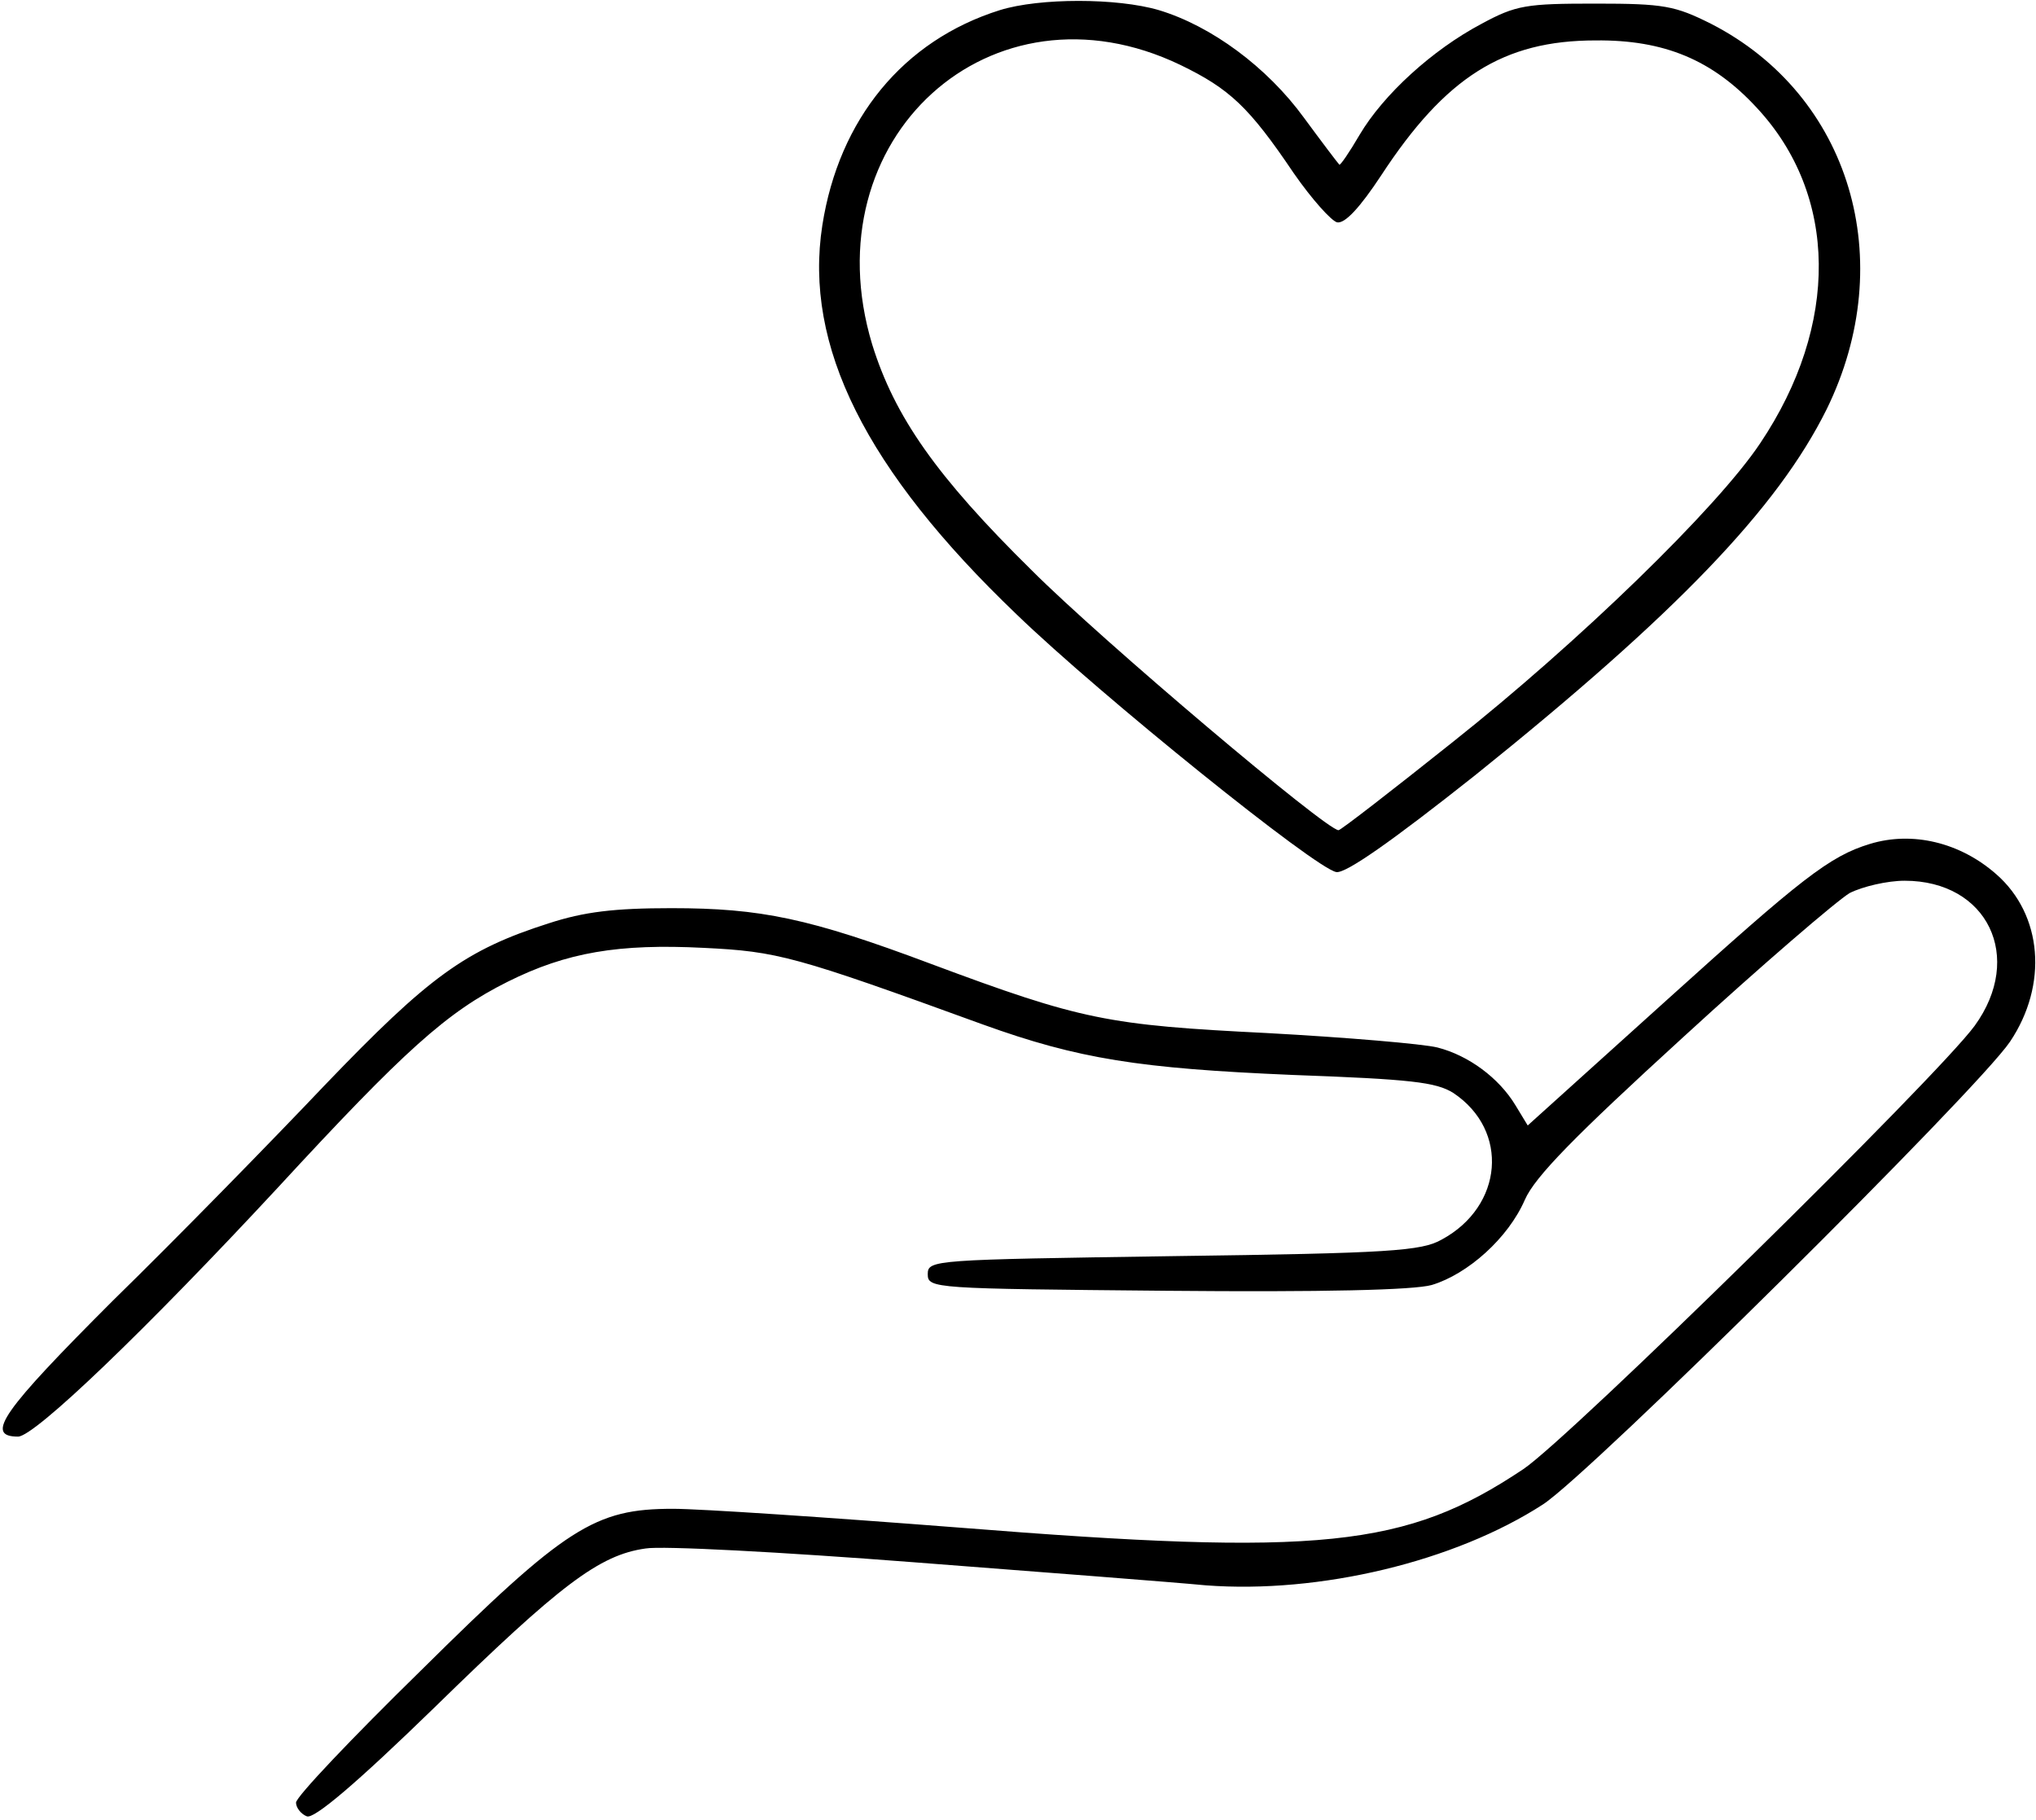
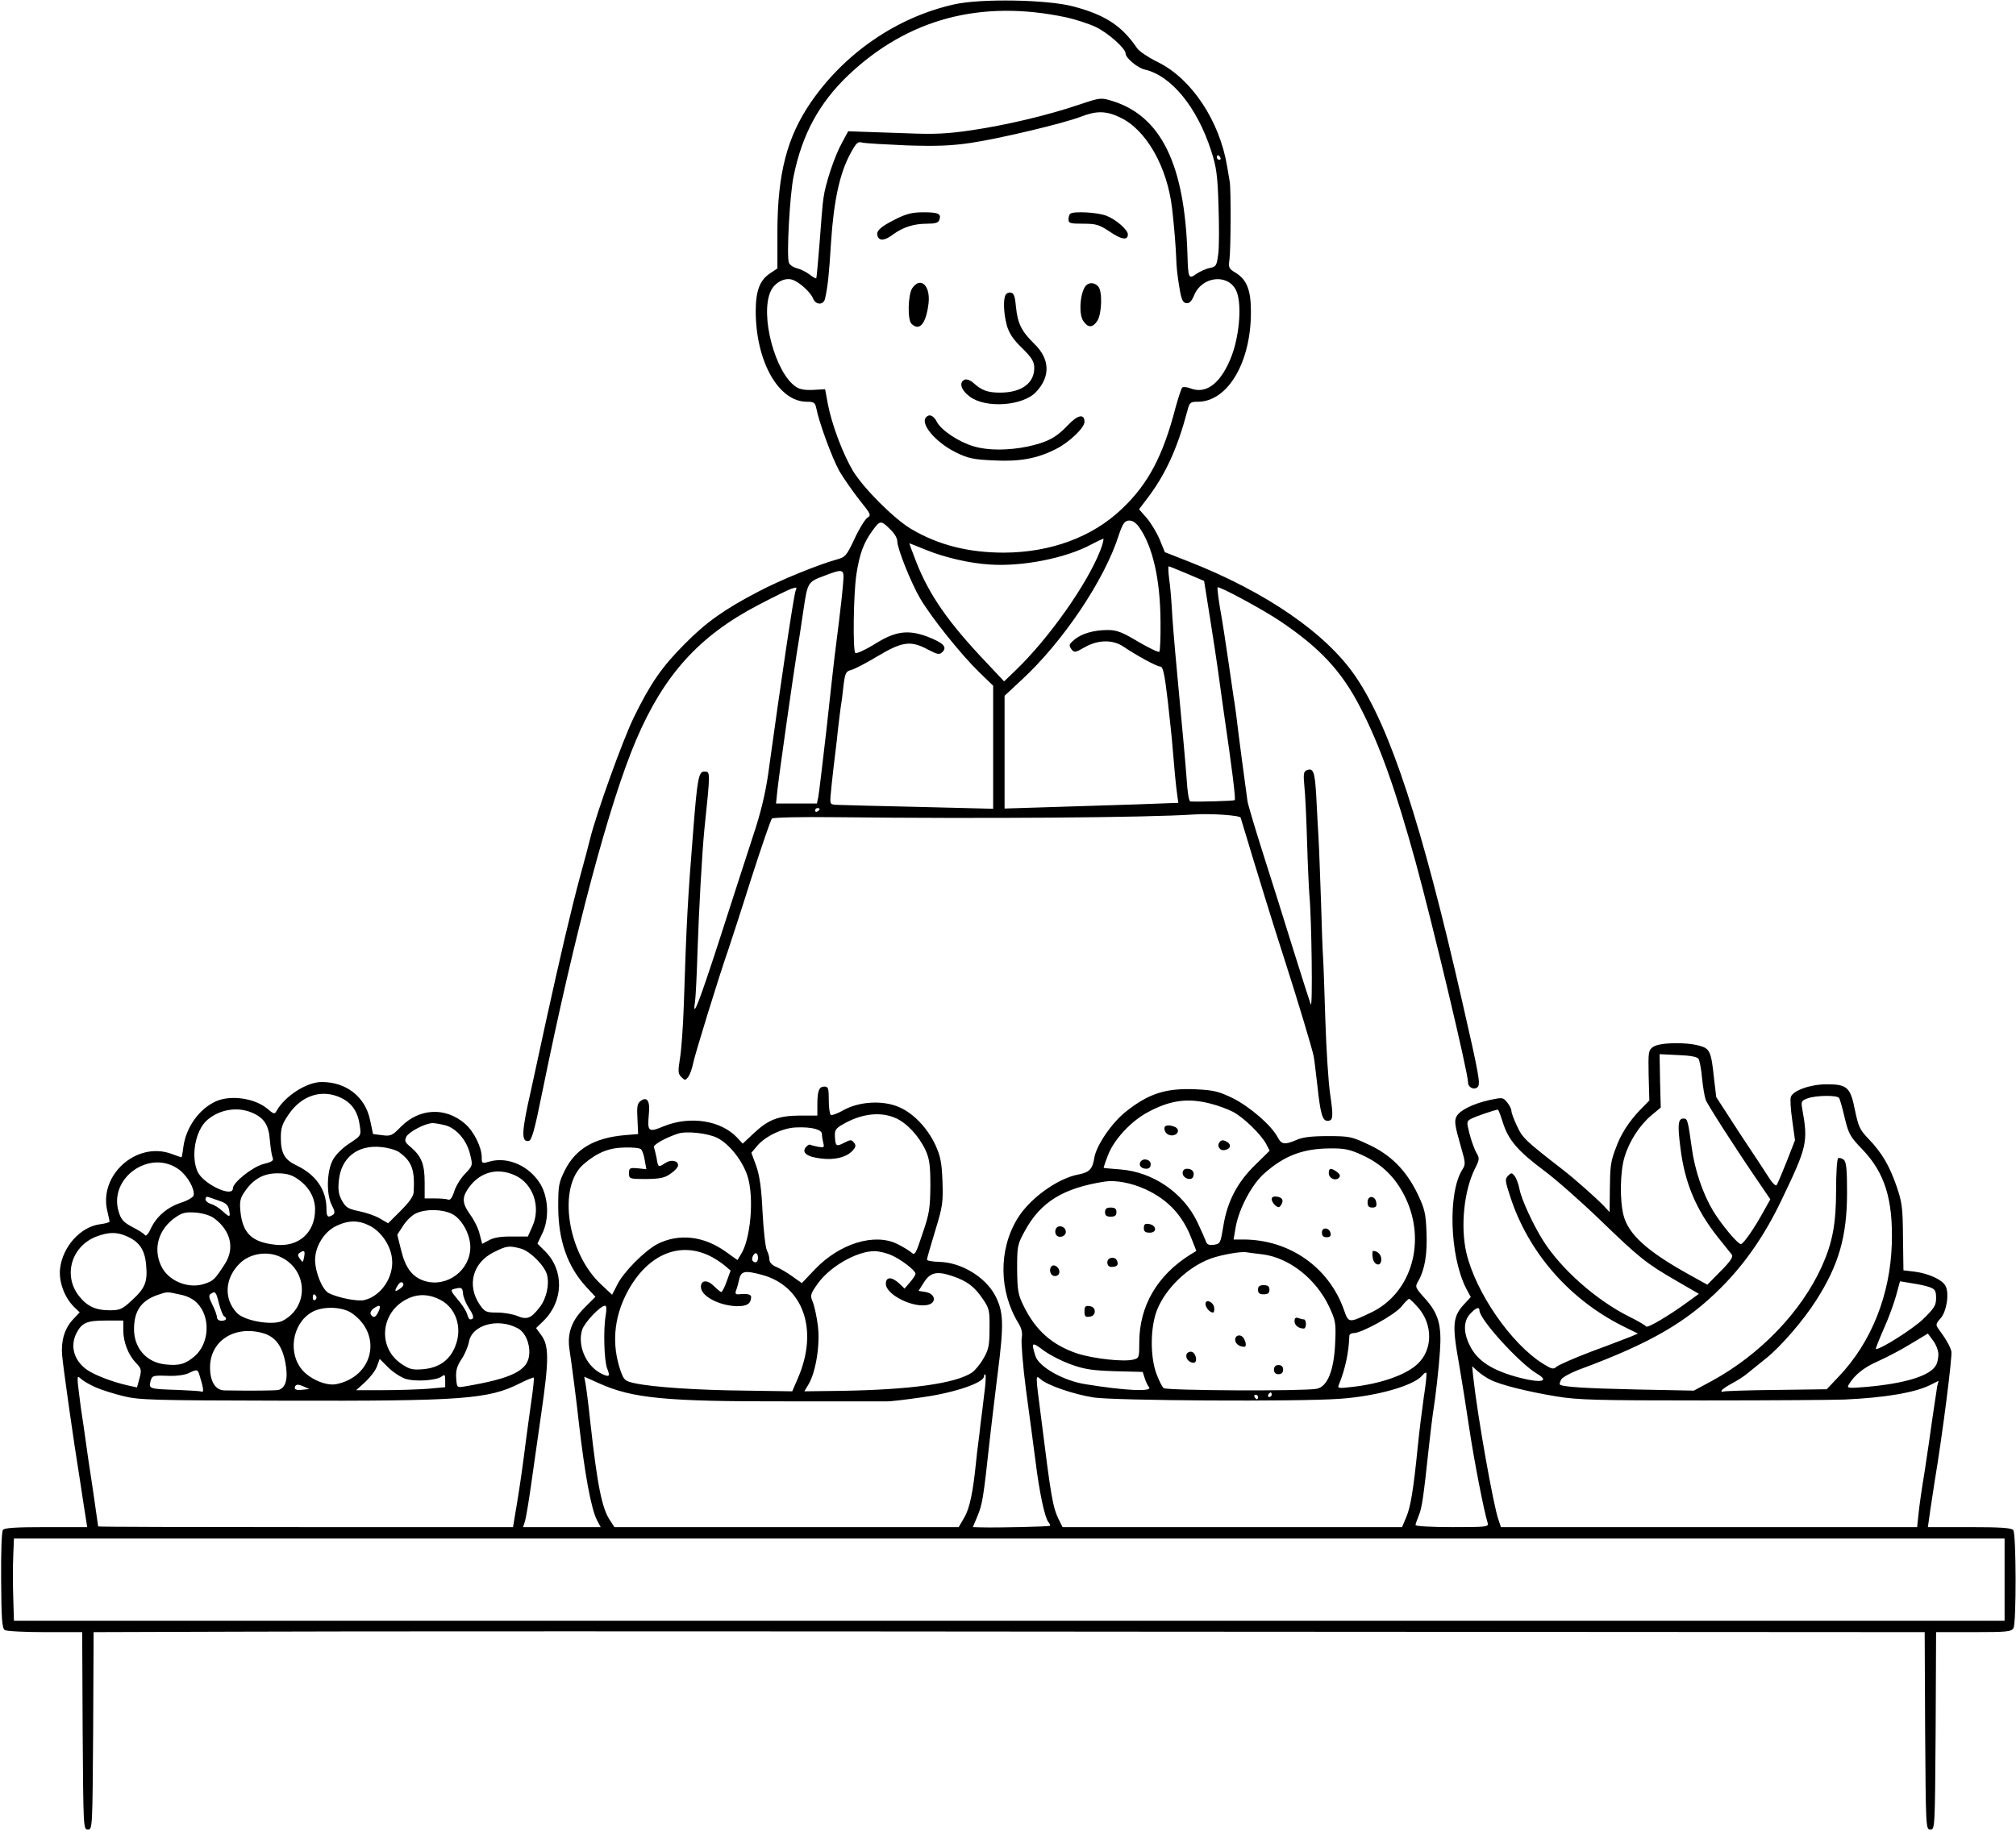
- <svg xmlns="http://www.w3.org/2000/svg" version="1.0" width="282pt" height="252pt" viewBox="0 0 282 252" preserveAspectRatio="xMidYMid meet">
-   <g transform="translate(0,252) scale(0.1,-0.1)" fill="#000000" stroke="none">
-     <path d="M1385 2506 c-134 -42 -223 -151 -246 -298 -26 -167 60 -339 269 -539 116 -112 415 -353 443 -357 13 -2 76 42 192 134 279 224 419 370 487 507 101 206 33 435 -160 534 -50 25 -65 28 -160 28 -96 0 -110 -2 -158 -28 -68 -36 -136 -98 -169 -154 -14 -24 -27 -43 -28 -41 -2 2 -24 31 -49 65 -51 70 -128 127 -201 149 -58 17 -165 17 -220 0z m250 -76 c68 -33 95 -58 157 -150 25 -36 52 -66 60 -68 11 -2 32 21 61 65 89 136 169 187 297 187 95 1 162 -27 223 -93 113 -121 115 -301 5 -465 -60 -90 -252 -276 -426 -414 -84 -67 -155 -122 -158 -122 -17 0 -327 262 -425 360 -132 130 -190 213 -221 313 -86 285 165 513 427 387z" />
-     <path d="M2590 1351 c-56 -17 -95 -48 -280 -215 l-194 -175 -17 28 c-23 38 -65 69 -108 80 -20 5 -126 14 -236 20 -221 11 -257 18 -466 96 -168 63 -235 77 -359 77 -79 0 -121 -5 -170 -21 -116 -37 -166 -74 -310 -224 -74 -78 -206 -213 -294 -299 -152 -152 -178 -188 -131 -188 23 0 178 149 359 344 177 192 235 244 319 286 82 41 154 53 272 47 102 -5 125 -11 386 -106 133 -48 217 -61 429 -70 165 -6 199 -10 223 -25 78 -52 69 -157 -16 -203 -28 -16 -72 -19 -372 -23 -332 -5 -340 -5 -340 -25 0 -20 8 -20 330 -23 218 -2 343 1 368 8 50 15 106 65 129 118 14 32 69 88 219 225 109 100 214 190 231 200 18 9 52 17 76 17 115 0 166 -106 97 -201 -52 -71 -561 -571 -625 -614 -163 -109 -281 -121 -782 -81 -180 14 -358 26 -396 26 -108 0 -148 -25 -349 -224 -95 -93 -173 -175 -173 -183 0 -7 7 -16 15 -19 10 -4 68 45 177 151 174 170 228 211 292 220 22 4 190 -5 371 -19 182 -14 364 -28 405 -32 158 -12 345 33 467 112 65 42 601 573 647 641 53 79 45 176 -19 232 -50 44 -116 60 -175 42z" />
+ <svg xmlns="http://www.w3.org/2000/svg" version="1.0" width="883pt" height="802pt" viewBox="0 0 883 802" preserveAspectRatio="xMidYMid meet">
+   <g transform="translate(0,802) scale(0.1,-0.1)" fill="#000000" stroke="none">
+     <path d="M4180 8001 c-251 -56 -480 -213 -629 -430 -104 -152 -145 -311 -146 -562 l0 -165 -30 -20 c-47 -30 -65 -77 -65 -169 1 -219 100 -395 224 -395 31 0 36 -4 41 -27 12 -63 69 -218 101 -276 20 -34 60 -91 89 -128 49 -61 52 -66 34 -77 -10 -7 -36 -48 -56 -92 -35 -75 -41 -81 -78 -91 -80 -22 -250 -91 -344 -141 -148 -77 -228 -134 -321 -228 -101 -101 -152 -175 -225 -325 -50 -104 -162 -416 -190 -528 -7 -29 -26 -101 -43 -162 -40 -148 -90 -362 -152 -645 -28 -129 -57 -262 -64 -295 -42 -183 -44 -230 -10 -223 13 2 26 49 59 213 143 703 294 1268 411 1543 122 286 276 456 534 591 63 33 128 65 144 71 25 9 28 8 21 -7 -9 -24 -63 -388 -121 -808 -12 -81 -32 -167 -65 -265 -26 -80 -91 -280 -144 -445 -92 -284 -124 -367 -111 -285 3 19 8 118 11 220 6 181 20 435 30 535 27 260 27 255 -1 255 -24 0 -30 -35 -47 -250 -25 -314 -30 -401 -42 -775 -3 -93 -11 -199 -17 -233 -9 -56 -8 -66 6 -80 16 -16 18 -16 31 1 7 10 16 35 20 55 6 35 115 388 155 502 10 30 56 170 100 310 45 140 86 259 91 264 4 5 127 8 286 6 629 -7 1358 -2 1563 12 75 5 201 -4 204 -14 73 -243 149 -489 191 -618 57 -177 124 -399 129 -428 2 -9 9 -66 16 -127 13 -122 22 -155 44 -155 25 0 27 15 12 117 -8 54 -17 199 -21 323 -4 124 -8 248 -10 275 -2 28 -6 138 -9 245 -4 107 -8 233 -11 280 -3 47 -7 130 -10 185 -6 105 -13 122 -41 111 -14 -5 -16 -16 -11 -69 4 -34 9 -145 12 -247 3 -102 8 -205 10 -230 10 -103 15 -504 6 -480 -5 14 -39 120 -75 235 -36 116 -95 305 -132 420 -37 116 -68 221 -70 235 -5 33 -42 311 -49 375 -4 28 -8 61 -11 75 -2 14 -13 89 -24 165 -11 77 -27 180 -36 229 -8 48 -13 90 -11 93 7 6 195 -95 274 -148 174 -117 269 -219 350 -376 85 -163 156 -362 243 -678 76 -278 230 -924 230 -967 0 -22 27 -35 42 -20 13 13 7 49 -67 372 -178 782 -316 1202 -466 1424 -128 190 -393 373 -735 507 l-102 40 -22 54 c-12 29 -37 71 -56 94 l-35 40 34 45 c81 105 134 222 177 384 10 39 13 42 46 42 132 0 234 174 233 395 0 94 -18 140 -67 170 -30 18 -32 23 -27 58 6 44 7 312 1 342 -2 11 -7 40 -11 65 -33 200 -155 384 -302 457 -41 20 -83 48 -92 61 -67 99 -140 147 -281 184 -113 30 -404 35 -520 9z m490 -57 c41 -9 99 -28 129 -42 53 -25 131 -94 131 -116 0 -20 53 -64 85 -71 116 -27 229 -166 290 -356 23 -71 28 -107 32 -240 3 -86 3 -181 -1 -211 -7 -52 -9 -56 -37 -62 -17 -3 -43 -15 -59 -26 -34 -24 -36 -20 -39 85 -12 394 -115 605 -327 672 -53 16 -53 16 -146 -15 -142 -48 -321 -90 -469 -112 -107 -16 -164 -19 -284 -14 -82 3 -175 6 -205 7 l-55 2 -27 -50 c-32 -57 -73 -180 -81 -241 -4 -23 -11 -111 -17 -195 -7 -85 -13 -156 -15 -158 -2 -2 -16 6 -30 17 -14 11 -39 23 -55 27 -16 4 -32 15 -35 25 -10 33 4 297 21 378 37 183 112 321 240 443 262 248 582 332 954 253z m235 -438 c115 -53 208 -217 229 -401 9 -80 16 -166 18 -220 0 -27 6 -81 13 -120 9 -57 15 -71 31 -73 14 -2 23 8 35 36 34 81 145 94 182 22 27 -52 18 -191 -18 -288 -45 -118 -109 -170 -179 -144 -17 7 -34 8 -38 4 -4 -4 -17 -44 -29 -87 -55 -212 -120 -336 -236 -445 -129 -123 -311 -190 -515 -191 -156 0 -287 33 -406 103 -75 44 -209 178 -256 255 -45 76 -93 204 -110 293 l-12 65 -51 -3 c-35 -2 -60 2 -76 13 -92 60 -160 317 -111 420 17 37 61 60 93 50 31 -9 81 -55 92 -82 11 -30 47 -31 53 0 12 55 17 102 26 247 12 181 38 299 82 382 29 54 34 59 57 53 14 -3 101 -8 193 -12 129 -4 192 -2 280 11 128 19 408 86 483 115 66 26 110 26 170 -3z m440 -176 c3 -5 1 -10 -4 -10 -6 0 -11 5 -11 10 0 6 2 10 4 10 3 0 8 -4 11 -10z m-1437 -1638 c12 -13 22 -31 22 -42 0 -33 60 -183 101 -253 50 -84 177 -243 258 -322 l61 -59 0 -270 0 -269 -322 8 c-178 4 -339 8 -358 9 -34 1 -35 2 -32 41 2 22 7 74 12 115 5 41 12 98 15 125 5 53 18 156 20 165 1 3 5 35 9 72 7 60 11 67 34 73 14 3 67 31 117 61 107 64 145 69 220 28 43 -22 50 -23 63 -10 22 22 3 40 -66 67 -86 32 -142 24 -233 -34 -41 -25 -78 -42 -83 -37 -11 11 -8 259 5 344 14 90 31 137 70 191 35 48 37 48 87 -3z m1081 19 c60 -84 93 -230 94 -413 1 -70 -2 -130 -5 -133 -4 -4 -45 16 -93 44 -70 42 -94 51 -133 51 -62 0 -116 -16 -147 -43 -23 -19 -24 -24 -13 -40 13 -17 16 -17 58 7 59 34 124 35 171 3 61 -41 146 -87 161 -87 12 0 19 -33 33 -152 9 -84 19 -171 20 -193 8 -99 16 -183 21 -216 l5 -36 -188 -7 c-103 -3 -275 -9 -380 -12 l-193 -6 0 247 0 247 72 67 c184 169 366 441 428 636 7 22 17 46 23 53 16 20 45 14 66 -17z m-170 -103 c-58 -148 -224 -383 -369 -523 l-52 -50 -80 85 c-164 173 -247 292 -304 436 -18 46 -32 84 -31 84 1 0 34 -13 73 -29 81 -33 192 -59 279 -64 143 -10 334 28 445 88 25 13 48 24 52 25 4 0 -2 -24 -13 -52z m380 -101 l75 -32 27 -170 c15 -94 29 -188 32 -210 3 -22 14 -103 25 -180 39 -266 55 -396 50 -400 -4 -4 -157 -8 -194 -6 -7 1 -13 40 -17 104 -4 56 -18 212 -31 347 -13 135 -27 295 -31 355 -3 61 -9 136 -14 168 -4 31 -5 57 -2 56 3 0 39 -15 80 -32z m-1506 -39 c-2 -29 -10 -105 -18 -168 -8 -63 -17 -135 -20 -160 -3 -25 -19 -166 -35 -315 -17 -148 -33 -282 -36 -297 l-6 -28 -90 0 -89 0 6 58 c7 67 72 522 85 602 11 66 15 91 30 194 17 113 19 117 86 142 89 34 92 33 87 -28z m-103 -992 c0 -3 -4 -8 -10 -11 -5 -3 -10 -1 -10 4 0 6 5 11 10 11 6 0 10 -2 10 -4z" />
+     <path d="M3923 7060 c-68 -34 -88 -53 -79 -75 8 -22 33 -19 69 9 43 31 90 46 147 46 35 0 50 4 54 16 10 27 -3 34 -68 34 -50 0 -75 -6 -123 -30z" />
+     <path d="M4687 7083 c-4 -3 -7 -15 -7 -25 0 -16 9 -18 64 -18 57 0 70 -4 117 -35 51 -35 79 -39 79 -12 0 20 -50 64 -92 81 -37 16 -149 22 -161 9z" />
+     <path d="M3996 6758 c-19 -27 -22 -138 -4 -156 35 -35 64 -1 75 89 9 78 -35 119 -71 67z" />
+     <path d="M4750 6760 c-21 -39 -24 -117 -6 -145 21 -32 41 -32 62 -1 20 31 23 128 5 150 -19 22 -48 20 -61 -4z" />
+     <path d="M4405 6729 c-12 -18 -9 -84 5 -135 10 -34 28 -62 67 -99 43 -43 53 -59 53 -87 0 -67 -56 -108 -150 -108 -54 0 -81 10 -117 43 -12 11 -29 17 -37 14 -27 -11 -18 -45 21 -74 69 -53 233 -42 291 20 64 68 61 145 -9 212 -55 54 -72 89 -79 160 -4 45 -9 61 -22 63 -9 2 -19 -2 -23 -9z" />
+     <path d="M4057 6193 c-29 -28 40 -110 128 -154 55 -27 77 -32 167 -36 114 -6 192 8 275 51 57 29 123 92 123 118 0 37 -30 31 -73 -15 -51 -54 -89 -74 -175 -93 -87 -18 -176 -18 -238 1 -65 19 -141 70 -160 106 -14 28 -33 37 -47 22z" />
+     <path d="M7241 3434 c-21 -15 -22 -21 -20 -125 l3 -110 -41 -42 c-48 -50 -84 -105 -106 -167 -23 -60 -25 -80 -26 -188 l-1 -92 -27 29 c-32 33 -122 113 -173 153 -169 131 -181 142 -205 194 -14 29 -25 59 -25 67 0 8 -8 25 -19 38 -18 22 -20 22 -77 10 -72 -16 -130 -45 -144 -71 -11 -21 -9 -37 21 -142 18 -61 18 -70 5 -90 -65 -100 -57 -378 15 -521 l21 -39 -25 -27 c-55 -58 -58 -91 -26 -269 11 -64 31 -189 44 -277 21 -141 65 -367 81 -417 5 -17 -6 -18 -155 -18 -89 0 -161 4 -161 9 0 5 7 24 15 44 13 33 19 70 45 312 6 55 13 111 15 125 13 80 27 206 32 282 8 114 -7 164 -65 229 -44 49 -45 51 -30 77 29 51 40 119 36 214 -3 82 -8 103 -39 168 -50 103 -118 172 -217 217 -72 34 -83 36 -177 36 -71 0 -111 -5 -137 -17 -51 -22 -65 -20 -82 12 -27 52 -120 132 -194 170 -64 31 -85 36 -163 40 -131 6 -206 -17 -308 -98 -62 -49 -129 -148 -138 -202 -7 -49 -22 -64 -69 -73 -92 -17 -215 -106 -268 -194 -83 -136 -81 -318 5 -458 14 -23 18 -42 14 -65 -3 -18 5 -121 19 -228 15 -107 33 -249 42 -315 17 -136 40 -243 56 -263 6 -7 9 -14 7 -16 -4 -4 -227 -9 -301 -7 l-37 1 18 43 c24 57 27 72 58 357 3 30 18 150 32 267 29 225 27 277 -11 349 -43 80 -148 144 -244 146 -30 1 -54 5 -54 10 0 4 16 61 36 126 33 107 35 125 32 217 -3 82 -9 110 -30 157 -35 76 -97 141 -160 168 -71 31 -174 25 -243 -13 -26 -15 -51 -24 -56 -21 -5 3 -9 32 -9 65 0 51 -2 59 -19 59 -24 0 -31 -19 -31 -79 l0 -48 -77 0 c-94 -1 -137 -17 -202 -78 l-48 -45 -24 26 c-71 76 -207 97 -322 50 -68 -28 -72 -24 -65 54 6 57 -8 78 -36 57 -15 -11 -17 -25 -14 -79 l3 -66 -60 -5 c-133 -12 -213 -60 -260 -152 -28 -56 -30 -68 -30 -165 1 -146 41 -259 123 -348 l40 -43 -48 -48 c-56 -56 -76 -111 -66 -181 9 -56 35 -260 41 -320 27 -233 54 -379 80 -430 l16 -30 -170 0 -170 0 9 28 c4 15 15 79 24 142 9 63 30 212 47 330 34 235 34 295 -1 342 l-22 30 32 31 c89 87 92 223 6 307 l-32 32 20 42 c32 63 29 157 -6 217 -47 80 -142 123 -222 101 -35 -10 -36 -10 -36 18 0 44 -34 113 -73 147 -85 74 -200 69 -281 -13 -38 -39 -45 -42 -82 -37 l-40 5 -13 61 c-21 102 -104 167 -212 167 -65 0 -161 -61 -198 -127 -8 -15 -12 -14 -40 10 -55 46 -159 61 -224 33 -74 -33 -132 -113 -144 -201 -3 -25 -7 -45 -8 -45 -1 0 -22 7 -46 16 -152 54 -317 -94 -279 -251 5 -22 10 -43 10 -46 0 -4 -18 -9 -41 -12 -87 -11 -165 -99 -176 -195 -6 -57 19 -125 61 -167 l25 -24 -30 -32 c-36 -39 -52 -92 -47 -155 5 -56 49 -369 79 -554 10 -69 22 -142 25 -162 l6 -38 -180 0 c-132 0 -182 -3 -189 -12 -6 -8 -9 -98 -8 -221 1 -169 4 -210 16 -218 8 -5 87 -9 176 -9 l163 0 2 -432 c3 -425 3 -433 23 -433 20 0 20 8 23 432 l2 433 633 2 c347 2 2152 2 4009 0 l3378 -2 2 -433 c3 -424 3 -432 23 -432 20 0 20 8 23 433 l2 432 165 0 c147 0 165 2 174 18 13 24 12 413 -1 429 -8 10 -58 13 -192 13 l-182 0 12 84 c7 46 15 99 18 118 34 202 78 549 73 568 -6 23 -23 53 -59 102 -10 14 -8 21 11 42 27 29 40 111 22 143 -14 27 -73 54 -134 62 l-50 6 -2 145 c-1 130 -4 153 -28 223 -32 92 -64 146 -122 207 -39 40 -45 54 -60 125 -20 102 -34 115 -124 115 -71 0 -147 -27 -157 -55 -4 -9 -1 -55 6 -103 l12 -87 -37 -95 c-21 -52 -40 -98 -44 -102 -3 -4 -16 7 -28 25 -11 18 -69 106 -129 196 l-107 165 -10 85 c-12 114 -18 128 -64 140 -60 17 -175 14 -202 -5z m199 -53 c4 -8 12 -46 15 -85 4 -39 11 -81 16 -94 8 -22 132 -215 232 -361 l51 -75 -28 -50 c-42 -77 -90 -146 -101 -146 -14 0 -85 85 -122 146 -44 73 -80 178 -93 275 -17 122 -19 129 -36 129 -24 0 -27 -25 -14 -127 19 -156 69 -273 165 -394 28 -34 54 -68 60 -75 7 -10 -5 -29 -49 -73 l-58 -59 -81 45 c-182 101 -265 176 -286 259 -17 66 -15 190 4 254 21 71 67 141 118 184 l41 34 -3 117 -2 117 81 -4 c56 -2 84 -8 90 -17z m-5945 -171 c47 -23 73 -61 81 -122 6 -43 6 -43 -47 -78 -32 -21 -60 -50 -72 -73 -26 -50 -28 -150 -4 -196 14 -27 15 -36 5 -43 -22 -14 -28 -9 -28 25 0 85 -46 151 -132 192 -51 24 -68 53 -68 121 0 42 6 61 33 100 57 86 148 115 232 74z m6560 0 c4 -6 15 -45 25 -88 17 -70 24 -82 75 -135 100 -103 137 -221 131 -417 -7 -223 -90 -431 -232 -580 l-53 -56 -223 -3 c-122 -1 -226 -5 -230 -7 -5 -3 -8 -2 -8 3 0 4 19 18 43 31 23 12 55 32 70 45 15 12 52 42 83 67 64 51 164 167 219 254 99 155 135 280 135 472 0 103 -3 134 -15 144 -8 6 -18 9 -24 6 -5 -3 -9 -65 -9 -139 0 -146 -15 -229 -62 -334 -90 -199 -270 -387 -483 -503 l-78 -42 -252 5 c-221 5 -324 11 -335 22 -2 2 1 12 6 22 6 10 45 31 89 47 304 113 462 205 612 356 104 104 192 231 265 385 111 231 116 252 90 396 -6 34 -4 37 22 47 38 14 131 15 139 2z m-2752 -25 c32 -8 75 -24 96 -35 46 -23 125 -100 147 -142 l15 -29 -64 -63 c-79 -77 -122 -161 -139 -268 -12 -73 -13 -77 -41 -81 -20 -3 -30 1 -34 12 -3 9 -20 48 -39 88 -62 129 -195 219 -337 230 -40 3 -73 6 -73 7 -1 0 7 25 18 53 25 69 102 152 176 191 98 53 176 63 275 37z m-4200 -39 c54 -23 74 -54 79 -121 3 -33 8 -67 12 -76 6 -13 -2 -19 -39 -28 -48 -12 -135 -81 -135 -107 0 -42 -128 18 -154 72 -31 67 -11 180 40 226 54 48 133 61 197 34z m5480 -45 c24 -76 66 -124 181 -210 50 -37 159 -133 241 -212 178 -172 205 -193 336 -269 l100 -58 -48 -35 c-85 -62 -177 -116 -183 -108 -3 5 -37 25 -76 44 -143 72 -295 206 -375 332 -43 68 -96 182 -104 227 -4 20 -13 45 -20 55 -13 16 -15 17 -30 2 -14 -14 -13 -22 10 -92 79 -243 258 -449 494 -567 l65 -32 -30 -13 c-16 -6 -92 -36 -169 -64 -77 -29 -147 -60 -157 -68 -14 -13 -21 -11 -60 13 -140 88 -293 310 -335 484 -27 117 -11 275 38 372 19 38 20 44 6 67 -8 14 -22 51 -30 82 -14 55 -14 57 7 68 18 10 101 38 116 40 3 1 13 -26 23 -58z m-2658 20 c48 -22 100 -78 129 -140 17 -38 21 -65 21 -156 -1 -97 -4 -121 -34 -208 -30 -91 -34 -98 -49 -84 -9 8 -37 25 -61 37 -100 50 -254 3 -363 -112 l-56 -59 -41 29 c-22 16 -54 35 -71 42 -19 8 -30 20 -30 32 0 11 -5 29 -11 40 -6 12 -15 87 -19 167 -5 108 -13 161 -28 204 l-21 57 26 31 c36 42 112 78 170 80 68 3 113 -9 113 -29 0 -9 3 -27 6 -39 5 -20 3 -21 -22 -17 -15 3 -31 7 -35 9 -4 3 -12 -2 -19 -10 -20 -24 4 -43 65 -50 60 -8 113 5 140 35 14 16 15 22 5 35 -11 13 -15 13 -42 -1 -35 -18 -39 -16 -41 27 -2 27 4 36 32 52 83 49 168 59 236 28z m-1973 -31 c48 -14 93 -66 107 -127 12 -49 12 -49 -23 -86 -20 -21 -41 -56 -47 -78 -9 -27 -17 -38 -27 -34 -7 3 -34 5 -58 5 l-44 0 0 70 c0 80 -14 114 -60 154 -27 22 -29 28 -20 47 13 22 82 58 115 59 11 0 37 -5 57 -10z m1190 -55 c52 -26 110 -99 132 -167 30 -93 14 -279 -30 -345 l-14 -23 -49 35 c-98 71 -207 83 -302 35 -55 -29 -149 -123 -176 -179 l-22 -43 -49 46 c-148 138 -190 426 -77 525 59 51 111 73 181 74 35 1 67 -2 72 -8 5 -5 13 -27 16 -48 l7 -39 -38 4 c-35 3 -38 1 -38 -22 0 -24 2 -25 75 -25 63 1 82 5 108 24 18 12 32 28 32 36 0 21 -31 27 -56 10 -31 -20 -31 -20 -38 21 -4 19 -9 41 -12 48 -4 11 49 41 106 60 36 12 131 2 172 -19z m-1393 -63 c56 -41 68 -77 63 -174 -1 -19 -20 -45 -57 -82 l-55 -55 -36 21 c-20 12 -61 26 -91 32 -48 10 -58 16 -75 46 -15 27 -18 48 -14 87 9 101 82 159 186 148 30 -3 66 -13 79 -23z m4215 -11 c88 -40 147 -97 190 -184 95 -194 29 -421 -147 -506 -101 -48 -100 -48 -121 12 -66 186 -239 307 -441 307 l-42 0 9 53 c14 81 71 189 126 237 87 77 168 108 285 109 65 1 88 -4 141 -28z m-5178 -66 c36 -28 68 -84 62 -112 -2 -8 -27 -23 -56 -32 -62 -21 -107 -61 -132 -114 -10 -23 -21 -34 -25 -28 -3 6 -28 22 -54 35 -38 20 -50 32 -60 64 -50 151 138 283 265 187z m1470 -24 c79 -36 114 -138 76 -223 l-20 -45 -68 0 c-47 1 -79 -4 -100 -15 l-32 -17 -11 42 c-5 24 -24 62 -41 85 -34 48 -37 72 -13 110 49 76 128 100 209 63z m-955 -14 c51 -34 79 -82 79 -136 0 -101 -72 -165 -173 -154 -104 11 -144 50 -154 146 -4 44 -1 58 19 87 37 55 83 80 143 80 38 0 61 -6 86 -23z m3714 -46 c101 -46 166 -116 205 -220 l20 -51 -28 -17 c-144 -91 -222 -225 -222 -384 0 -66 -1 -69 -26 -75 -43 -11 -174 4 -244 26 -112 38 -183 100 -237 210 -24 49 -27 66 -28 160 0 101 1 108 34 168 69 127 169 188 351 216 47 7 115 -6 175 -33z m-4053 -52 c27 -9 37 -18 41 -38 7 -35 4 -36 -29 -6 -15 14 -38 28 -51 31 -13 4 -23 13 -23 21 0 8 6 12 13 9 6 -2 28 -10 49 -17z m1018 -57 c42 -21 80 -89 80 -145 0 -102 -102 -178 -199 -149 -55 17 -85 57 -104 135 l-17 68 26 40 c14 22 40 47 57 54 44 20 115 18 157 -3z m-1042 -19 c73 -54 91 -132 47 -200 -44 -68 -50 -74 -89 -87 -70 -24 -159 12 -190 78 -37 78 -11 163 64 214 29 20 44 23 88 20 32 -3 64 -13 80 -25z m682 -33 c50 -26 91 -86 97 -144 9 -79 -47 -163 -120 -181 -29 -8 -117 10 -157 30 -28 15 -59 89 -60 145 0 58 38 122 90 148 55 27 99 28 150 2z m-1069 -44 c58 -24 83 -59 89 -127 7 -75 -4 -102 -63 -156 -42 -39 -52 -43 -97 -43 -62 0 -100 18 -136 65 -69 91 -29 219 81 259 52 19 85 19 126 2z m1731 -56 c41 -12 104 -75 114 -115 11 -43 -3 -104 -31 -140 -38 -50 -56 -58 -99 -40 -19 8 -59 15 -88 15 -49 0 -55 3 -77 35 -57 84 -31 183 61 229 58 29 67 30 120 16z m823 -30 c22 -10 52 -30 68 -43 l27 -23 -17 -47 c-9 -26 -20 -47 -24 -47 -3 0 -18 12 -32 26 -29 29 -57 27 -57 -4 0 -39 77 -81 155 -84 46 -1 64 10 65 40 0 12 -18 16 -54 12 -14 -1 -17 3 -12 17 4 10 10 31 13 46 8 39 24 43 101 22 181 -49 248 -242 157 -452 l-25 -58 -203 3 c-213 2 -404 15 -485 32 -46 10 -49 13 -65 58 -37 110 -29 223 25 331 85 169 226 235 363 171z m-1773 -7 c-5 -25 -6 -25 -18 -8 -11 15 -11 20 -1 27 20 13 24 9 19 -19z m2573 8 c43 -19 105 -67 105 -81 0 -5 -11 -22 -24 -37 l-24 -28 -24 23 c-33 30 -58 29 -58 -2 0 -48 121 -108 185 -92 39 10 31 49 -11 56 l-31 5 23 36 c28 45 57 52 125 29 65 -22 97 -46 134 -101 28 -41 30 -50 29 -130 0 -74 -4 -92 -27 -131 -14 -25 -37 -52 -50 -61 -73 -48 -269 -75 -573 -80 l-161 -2 18 30 c33 55 52 178 41 259 -5 39 -15 85 -22 102 -12 29 -11 34 19 77 52 76 172 146 251 146 19 0 53 -8 75 -18z m1625 4 c117 -15 234 -107 292 -230 28 -61 30 -71 26 -158 -5 -121 -34 -192 -81 -201 -58 -11 -657 -8 -670 3 -7 5 -21 34 -32 63 -28 77 -27 204 3 280 39 96 135 188 236 225 45 16 133 32 156 27 8 -1 40 -6 70 -9z m-4307 -9 c125 -53 134 -220 15 -282 -43 -22 -168 -1 -201 35 -59 63 -52 155 16 219 43 40 114 52 170 28z m2097 -6 c0 -19 -11 -26 -23 -14 -8 8 3 34 14 34 5 0 9 -9 9 -20z m-1566 -134 c-24 -18 -29 -14 -12 13 8 13 16 17 22 11 6 -6 3 -15 -10 -24z m6701 4 c21 -8 25 -16 25 -47 0 -32 -8 -44 -58 -93 -46 -43 -182 -130 -206 -130 -2 0 13 39 34 87 22 48 46 115 55 148 l17 62 54 -9 c29 -4 64 -12 79 -18z m-6427 -27 c1 -15 13 -44 26 -64 23 -34 24 -49 5 -49 -4 0 -9 10 -13 23 -3 12 -21 41 -41 64 -30 36 -33 42 -18 46 34 9 39 7 41 -20z m-1240 -4 c32 -6 59 -20 76 -38 59 -61 53 -175 -10 -231 -41 -36 -70 -44 -131 -37 -82 9 -137 72 -136 157 1 77 31 121 100 146 47 16 42 16 101 3z m171 -39 c7 -27 17 -52 22 -56 16 -9 10 -20 -11 -20 -12 0 -20 7 -20 16 0 9 -9 33 -20 55 -15 30 -17 41 -7 47 20 13 23 10 36 -42z m426 31 c3 -5 1 -12 -5 -16 -5 -3 -10 1 -10 9 0 18 6 21 15 7z m545 -16 c67 -35 96 -121 65 -200 -23 -62 -71 -97 -141 -103 -46 -4 -60 -1 -94 22 -107 70 -95 226 22 285 47 24 97 23 148 -4z m4283 -35 c64 -75 62 -185 -5 -246 -52 -48 -161 -86 -287 -100 -61 -7 -64 -6 -56 12 27 66 43 141 45 212 0 6 8 12 19 12 35 0 180 80 209 116 15 19 30 34 34 34 3 0 22 -18 41 -40z m-4555 -15 c-12 -27 -23 -31 -34 -13 -4 6 1 17 11 25 28 20 36 16 23 -12z m995 -17 c-11 -61 -7 -198 6 -232 15 -37 10 -41 -28 -22 -65 34 -103 123 -81 191 11 33 80 105 100 105 7 0 7 -16 3 -42z m-1113 10 c137 -94 96 -280 -69 -312 -41 -7 -107 19 -144 59 -67 73 -49 203 36 255 46 29 134 27 177 -2z m4940 11 c0 -39 176 -232 252 -277 57 -33 19 -42 -74 -18 -120 31 -186 73 -219 139 -30 58 -30 109 0 141 26 28 41 33 41 15z m-5940 -87 c0 -51 22 -108 56 -143 23 -24 25 -30 15 -67 l-11 -40 -41 9 c-67 15 -147 46 -179 69 -56 40 -74 103 -45 160 24 46 46 55 129 55 l76 0 0 -43z m1728 9 c32 -17 54 -66 50 -114 -5 -71 -75 -106 -285 -141 -31 -5 -32 -5 -35 37 -2 32 3 52 23 82 15 22 29 56 33 77 13 74 127 106 214 59z m-1117 -21 c54 -15 85 -55 99 -130 13 -69 2 -110 -30 -119 -13 -3 -120 -4 -237 -2 -40 1 -63 39 -63 101 0 115 106 185 231 150z m7339 -93 c0 -15 -4 -37 -10 -47 -25 -47 -135 -81 -309 -96 -73 -6 -82 -5 -75 8 26 44 66 77 130 105 40 18 105 52 145 77 l73 44 23 -31 c13 -17 23 -44 23 -60z m-3797 -45 c58 -21 95 -26 192 -29 l120 -3 9 -28 c5 -15 13 -33 19 -39 16 -21 -106 -15 -278 13 -97 15 -205 76 -220 124 -19 61 -16 63 36 24 27 -20 82 -48 122 -62z m-2918 -62 c43 -14 139 -8 161 11 12 9 14 6 14 -18 l0 -30 -77 -7 c-42 -3 -129 -6 -195 -6 l-118 0 40 36 c21 20 45 50 51 68 l12 33 37 -37 c21 -21 55 -43 75 -50z m4752 -4 c45 -23 162 -52 288 -73 96 -16 177 -18 645 -18 294 0 573 2 620 4 175 8 306 30 373 63 l38 19 -6 -23 c-2 -13 -11 -72 -20 -133 -8 -60 -24 -168 -35 -240 -12 -71 -24 -156 -27 -187 l-6 -58 -911 0 -912 0 -11 33 c-22 62 -91 450 -110 622 l-5 50 23 -21 c13 -12 38 -29 56 -38z m-5649 5 c14 -44 15 -64 4 -57 -4 2 -50 5 -102 7 -126 4 -129 5 -121 37 7 26 10 27 72 25 39 -2 76 3 94 11 42 20 41 20 53 -23z m5358 -83 c-8 -56 -20 -152 -26 -213 -19 -191 -32 -269 -51 -312 l-18 -43 -744 0 -743 0 -18 36 c-25 54 -32 91 -76 444 -25 194 -25 187 -2 168 30 -27 144 -66 232 -80 92 -14 887 -19 1075 -6 163 11 327 57 365 103 7 9 15 14 17 11 3 -2 -2 -51 -11 -108z m-1925 16 c-5 -44 -12 -101 -16 -129 -3 -27 -7 -66 -10 -85 -3 -19 -7 -57 -10 -85 -13 -131 -28 -203 -51 -242 l-25 -43 -754 0 -754 0 -18 28 c-37 53 -57 157 -88 437 -8 77 -18 152 -21 167 l-5 27 65 -29 c146 -66 291 -80 826 -79 223 0 418 0 433 0 15 -1 89 8 164 19 138 20 263 63 263 91 0 7 3 10 6 7 3 -3 1 -41 -5 -84z m-3891 28 c25 -11 79 -28 120 -38 69 -17 125 -19 705 -20 779 -2 894 6 1032 76 32 16 59 27 61 25 2 -2 -3 -52 -12 -112 -8 -59 -18 -128 -21 -153 -16 -125 -24 -184 -40 -282 l-18 -108 -908 0 c-500 0 -909 1 -909 3 0 1 -11 76 -24 167 -14 91 -28 185 -31 210 -3 25 -13 90 -21 144 -7 55 -14 108 -14 119 0 19 1 19 18 4 9 -8 37 -24 62 -35z m906 -10 c-31 -4 -41 2 -32 17 5 7 16 6 34 -2 l27 -12 -29 -3z m4244 -22 c0 -5 -5 -10 -11 -10 -5 0 -7 5 -4 10 3 6 8 10 11 10 2 0 4 -4 4 -10z m-60 -10 c0 -5 -2 -10 -4 -10 -3 0 -8 5 -11 10 -3 6 -1 10 4 10 6 0 11 -4 11 -10z m3270 -800 l0 -180 -4359 0 -4360 0 -3 103 c-2 56 -2 137 0 180 l3 77 4359 0 4360 0 0 -180z" />
+     <path d="M5100 3077 c0 -21 20 -35 41 -30 23 6 25 29 3 37 -26 10 -44 7 -44 -7z" />
+     <path d="M5342 3017 c-14 -17 1 -40 23 -35 26 5 30 25 7 37 -15 8 -23 7 -30 -2z" />
+     <path d="M4995 2930 c-9 -15 4 -30 26 -30 12 0 19 7 19 20 0 21 -33 29 -45 10z" />
+     <path d="M5180 2881 c0 -23 39 -36 46 -16 8 20 -4 35 -27 35 -12 0 -19 -7 -19 -19z" />
+     <path d="M5820 2881 c0 -23 29 -36 44 -21 8 8 6 15 -8 26 -27 19 -36 18 -36 -5z" />
+     <path d="M5570 2767 c0 -8 7 -20 16 -28 13 -10 17 -10 25 2 13 20 6 34 -19 37 -14 2 -22 -2 -22 -11z" />
+     <path d="M5990 2754 c0 -18 5 -24 21 -24 15 0 20 5 17 22 -4 31 -38 33 -38 2z" />
+     <path d="M5790 2621 c0 -15 6 -21 21 -21 14 0 19 5 17 17 -5 26 -38 29 -38 4z" />
+     <path d="M6012 2513 c4 -37 38 -45 38 -10 0 21 -16 37 -36 37 -3 0 -4 -12 -2 -27z" />
+     <path d="M4840 2710 c0 -15 7 -20 25 -20 18 0 25 5 25 20 0 15 -7 20 -25 20 -18 0 -25 -5 -25 -20z" />
+     <path d="M5010 2641 c0 -16 6 -21 26 -21 33 0 30 33 -4 38 -17 3 -22 -2 -22 -17z" />
+     <path d="M4624 2635 c-4 -9 -2 -21 4 -27 15 -15 44 -1 40 19 -4 23 -36 29 -44 8z" />
+     <path d="M4850 2490 c0 -13 7 -20 18 -20 24 0 32 8 25 26 -8 22 -43 17 -43 -6z" />
+     <path d="M4606 2473 c-14 -15 -5 -43 14 -43 13 0 20 7 20 19 0 19 -23 35 -34 24z" />
+     <path d="M4750 2275 c0 -22 4 -26 23 -23 14 2 22 10 22 23 0 13 -8 21 -22 23 -19 3 -23 -1 -23 -23z" />
+     <path d="M5510 2370 c0 -15 7 -20 25 -20 18 0 25 5 25 20 0 15 -7 20 -25 20 -18 0 -25 -5 -25 -20z" />
+     <path d="M5280 2308 c0 -16 19 -38 33 -38 4 0 7 10 5 22 -3 25 -38 39 -38 16z" />
+     <path d="M5670 2232 c0 -18 18 -32 41 -32 5 0 9 9 9 20 0 11 -4 20 -9 20 -5 0 -16 3 -25 6 -11 4 -16 0 -16 -14z" />
+     <path d="M5410 2151 c0 -17 18 -31 40 -31 10 0 8 20 -3 38 -12 19 -37 14 -37 -7z" />
+     <path d="M5197 2087 c-6 -17 11 -37 31 -37 19 0 11 44 -9 48 -9 2 -19 -3 -22 -11z" />
+     <path d="M5580 2020 c0 -13 7 -20 20 -20 13 0 20 7 20 20 0 13 -7 20 -20 20 -13 0 -20 -7 -20 -20z" />
  </g>
</svg>
